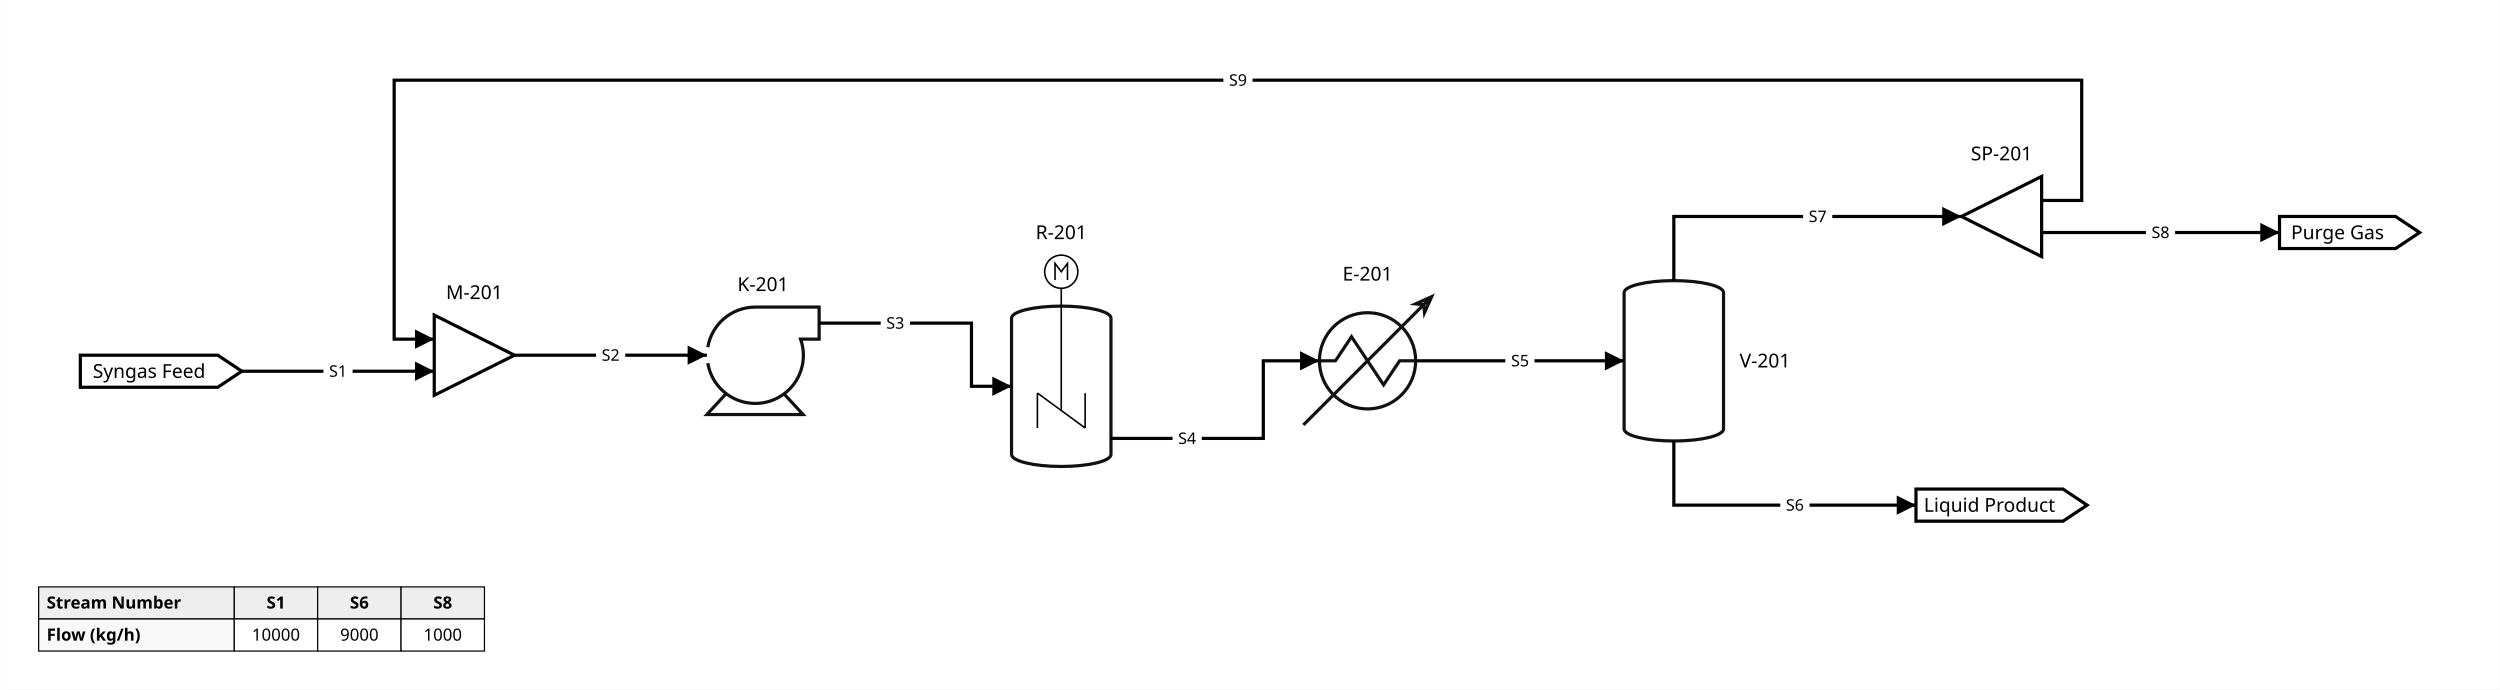
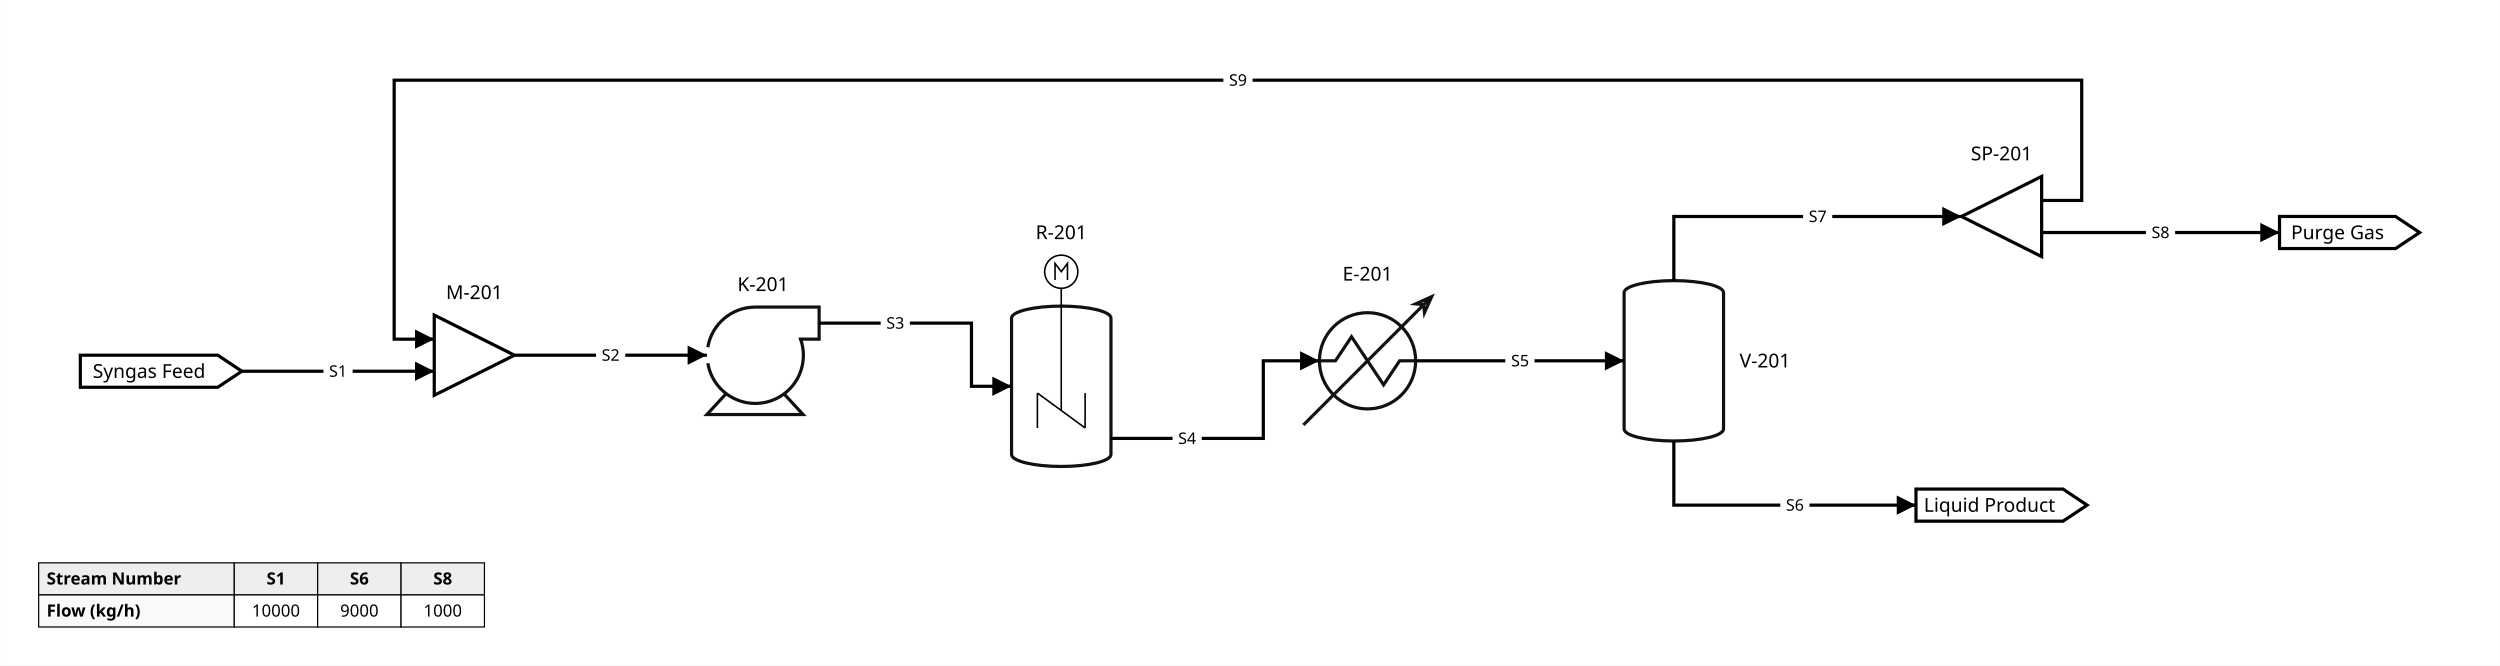
- <svg xmlns="http://www.w3.org/2000/svg" width="1559" height="430" viewBox="0.0 -60.0 1558.8 430.0">
-   <rect x="0.0" y="-60.0" width="1558.8" height="430.0" fill="white" />
+ <svg xmlns="http://www.w3.org/2000/svg" width="1559" height="415" viewBox="0.0 -60.0 1558.8 415.0">
+   <rect x="0.0" y="-60.0" width="1558.8" height="415.0" fill="white" />
  <g id="stream_table">
-     <rect x="24.0" y="306.0" width="122.0" height="20.0" fill="#eee" stroke="black" stroke-width="0.75" />
-     <text x="29.0" y="319.5" font-family="sans-serif" font-size="10.5" font-weight="bold" text-anchor="start">Stream Number</text>
-     <rect x="146.0" y="306.0" width="52.0" height="20.0" fill="#eee" stroke="black" stroke-width="0.75" />
-     <text x="172.0" y="319.5" font-family="sans-serif" font-size="10.5" font-weight="bold" text-anchor="middle">S1</text>
-     <rect x="198.0" y="306.0" width="52.0" height="20.0" fill="#eee" stroke="black" stroke-width="0.75" />
-     <text x="224.0" y="319.5" font-family="sans-serif" font-size="10.5" font-weight="bold" text-anchor="middle">S6</text>
-     <rect x="250.0" y="306.0" width="52.0" height="20.0" fill="#eee" stroke="black" stroke-width="0.75" />
-     <text x="276.0" y="319.5" font-family="sans-serif" font-size="10.5" font-weight="bold" text-anchor="middle">S8</text>
-     <rect x="24.0" y="326.0" width="122.0" height="20.0" fill="#f9f9f9" stroke="black" stroke-width="0.75" />
-     <text x="29.0" y="339.5" font-family="sans-serif" font-size="10.5" font-weight="bold" text-anchor="start">Flow (kg/h)</text>
-     <rect x="146.0" y="326.0" width="52.0" height="20.0" fill="white" stroke="black" stroke-width="0.75" />
-     <text x="172.0" y="339.5" font-family="sans-serif" font-size="10.5" text-anchor="middle">10000</text>
-     <rect x="198.0" y="326.0" width="52.0" height="20.0" fill="white" stroke="black" stroke-width="0.75" />
-     <text x="224.0" y="339.5" font-family="sans-serif" font-size="10.5" text-anchor="middle">9000</text>
-     <rect x="250.0" y="326.0" width="52.0" height="20.0" fill="white" stroke="black" stroke-width="0.75" />
-     <text x="276.0" y="339.5" font-family="sans-serif" font-size="10.5" text-anchor="middle">1000</text>
+     <rect x="24.0" y="291.0" width="122.0" height="20.0" fill="#eee" stroke="black" stroke-width="0.75" />
+     <text x="29.0" y="304.5" font-family="sans-serif" font-size="10.5" font-weight="bold" text-anchor="start">Stream Number</text>
+     <rect x="146.0" y="291.0" width="52.0" height="20.0" fill="#eee" stroke="black" stroke-width="0.75" />
+     <text x="172.0" y="304.5" font-family="sans-serif" font-size="10.5" font-weight="bold" text-anchor="middle">S1</text>
+     <rect x="198.0" y="291.0" width="52.0" height="20.0" fill="#eee" stroke="black" stroke-width="0.75" />
+     <text x="224.0" y="304.5" font-family="sans-serif" font-size="10.5" font-weight="bold" text-anchor="middle">S6</text>
+     <rect x="250.0" y="291.0" width="52.0" height="20.0" fill="#eee" stroke="black" stroke-width="0.75" />
+     <text x="276.0" y="304.5" font-family="sans-serif" font-size="10.5" font-weight="bold" text-anchor="middle">S8</text>
+     <rect x="24.0" y="311.0" width="122.0" height="20.0" fill="#f9f9f9" stroke="black" stroke-width="0.75" />
+     <text x="29.0" y="324.5" font-family="sans-serif" font-size="10.5" font-weight="bold" text-anchor="start">Flow (kg/h)</text>
+     <rect x="146.0" y="311.0" width="52.0" height="20.0" fill="white" stroke="black" stroke-width="0.75" />
+     <text x="172.0" y="324.5" font-family="sans-serif" font-size="10.5" text-anchor="middle">10000</text>
+     <rect x="198.0" y="311.0" width="52.0" height="20.0" fill="white" stroke="black" stroke-width="0.75" />
+     <text x="224.0" y="324.5" font-family="sans-serif" font-size="10.5" text-anchor="middle">9000</text>
+     <rect x="250.0" y="311.0" width="52.0" height="20.0" fill="white" stroke="black" stroke-width="0.75" />
+     <text x="276.0" y="324.5" font-family="sans-serif" font-size="10.5" text-anchor="middle">1000</text>
  </g>
  <defs>
    <marker id="arrow_black" viewBox="0 0 10 10" refX="10" refY="5" markerWidth="12" markerHeight="12" markerUnits="userSpaceOnUse" orient="auto-start-reverse">
      <path d="M 0 0 L 10 5 L 0 10 z" fill="black" />
    </marker>
    <symbol id="sym_compressor" viewBox="0 0 70.0 67.0" overflow="visible">
      <path d="M 12.0 54.0 L 0.0 67.0 L 60.0 67.0 L 48.0 54.0" fill="white" stroke="#111" stroke-width="2.0" />
      <path d="M 0.6 25.0 A 30.0 30.0 0.0 0 1 30.0 0.0 L 70.0 0.0 L 70.0 20.0 L 58.45 20.0 A 30.0 30.0 0.0 0 1 51.859 50.83 A 30.0 30.0 0.0 0 1 21.341 58.742 A 30.0 30.0 0.0 0 1 0.6 35.0" fill="white" stroke="#111" stroke-width="2.0" />
    </symbol>
    <symbol id="sym_cooler" viewBox="0 0 80.0 80.0" overflow="visible">
      <ellipse cx="40.0" cy="40.0" rx="30.0" ry="30.0" fill="white" stroke="#111" stroke-width="2.0" />
      <path d="M 10.0 40.0 L 20.0 40.0 L 30.0 25.0 L 50.0 55.0 L 60.0 40.0 L 70.0 40.0 M 80.0 0.0 L 0.0 80.0 M 70.0 4.5 L 80.0 0.0 L 75.5 10.0 L 75.0 5.0 Z" fill="white" stroke="#111" stroke-width="2.0" />
    </symbol>
    <symbol id="sym_mixer" viewBox="0 0 50.0 50.0" overflow="visible">
      <polygon points="0,0 50,25 0,50" fill="none" stroke="black" stroke-width="2" />
    </symbol>
    <symbol id="sym_reactor_cace69d09" viewBox="0 0 62.0 131.778" overflow="visible">
      <path d="M 0 39.278 A 31 7.5 0 0 1 31 31.778 A 31 7.5 0 0 1 62 39.278 L 62 124.278 A 31 7.5 0 0 1 31 131.778 A 31 7.5 0 0 1 0 124.278 Z" fill="white" stroke="#111" stroke-width="2" />
      <line x1="31" y1="20.667" x2="31" y2="96.889" fill="none" stroke="black" stroke-width="1" />
      <path d="M 16.12 86 L 16.12 107.778 M 16.12 86 L 45.88 107.778 M 45.88 86 L 45.88 107.778" fill="none" stroke="black" stroke-width="1" />
      <ellipse cx="31" cy="10.333" rx="10.333" ry="10.333" fill="none" stroke="black" stroke-width="1" />
      <path d="M 27.125 15.5 L 27.125 5.167 L 31 10.333 L 34.875 5.167 L 34.875 15.5" fill="none" stroke="black" stroke-width="1" />
    </symbol>
    <symbol id="sym_separator" viewBox="0 0 62.0 100.0" overflow="visible">
      <path d="M 0 7.5 A 31 7.5 0 0 1 31 0 A 31 7.5 0 0 1 62 7.5 L 62 92.5 A 31 7.5 0 0 1 31 100 A 31 7.5 0 0 1 0 92.5 Z" fill="white" stroke="#111" stroke-width="2" />
    </symbol>
    <symbol id="sym_splitter" viewBox="0 0 50.0 50.0" overflow="visible">
      <polygon points="0,25 50,0 50,50" fill="none" stroke="black" stroke-width="2" />
    </symbol>
  </defs>
  <g id="units">
    <polygon points="50,161.5 135.704,161.5 150.704,171.5 135.704,181.5 50,181.5" fill="transparent" stroke="black" stroke-width="2" />
    <text x="92.852" y="171.5" font-family="sans-serif" font-size="12" text-anchor="middle" dominant-baseline="middle">Syngas Feed</text>
    <use href="#sym_mixer" x="270.7" y="136.5" width="50.0" height="50.0" />
    <use href="#sym_compressor" x="440.7" y="131.5" width="70.0" height="67.0" />
    <use href="#sym_reactor_cace69d09" x="630.7" y="99.11" width="62.0" height="131.778" />
    <use href="#sym_cooler" x="812.7" y="125" width="80.0" height="80.0" />
    <use href="#sym_separator" x="1012.7" y="115" width="62.0" height="100.0" />
    <use href="#sym_splitter" x="1223.06" y="50" width="50.0" height="50.0" />
    <polygon points="1194.704,245.0 1286.408,245.0 1301.408,255.0 1286.408,265.0 1194.704,265.0" fill="transparent" stroke="black" stroke-width="2" />
    <text x="1240.556" y="255.0" font-family="sans-serif" font-size="12" text-anchor="middle" dominant-baseline="middle">Liquid Product</text>
    <polygon points="1421.408,75.0 1493.768,75.0 1508.768,85.0 1493.768,95.0 1421.408,95.0" fill="transparent" stroke="black" stroke-width="2" />
    <text x="1457.588" y="85.0" font-family="sans-serif" font-size="12" text-anchor="middle" dominant-baseline="middle">Purge Gas</text>
  </g>
  <g id="streams">
    <path d="M 150.704,171.5 L 270.704,171.5" fill="none" stroke="black" stroke-width="2" marker-end="url(#arrow_black)" />
    <path d="M 320.704,161.5 L 440.704,161.5" fill="none" stroke="black" stroke-width="2" marker-end="url(#arrow_black)" />
    <path d="M 510.704,141.5 L 605.704,141.5 L 605.704,180.889 L 630.704,180.889" fill="none" stroke="black" stroke-width="2" marker-end="url(#arrow_black)" />
    <path d="M 692.704,213.389 L 787.704,213.389 L 787.704,165.0 L 822.604,165.0" fill="none" stroke="black" stroke-width="2" marker-end="url(#arrow_black)" />
    <path d="M 882.804,165.0 L 1012.704,165.0" fill="none" stroke="black" stroke-width="2" marker-end="url(#arrow_black)" />
    <path d="M 1043.704,215.0 L 1043.704,255.0 L 1194.704,255.0" fill="none" stroke="black" stroke-width="2" marker-end="url(#arrow_black)" />
    <path d="M 1043.704,115.0 L 1043.704,75.0 L 1223.056,75.0" fill="none" stroke="black" stroke-width="2" marker-end="url(#arrow_black)" />
    <path d="M 1273.056,85.0 L 1421.408,85.0" fill="none" stroke="black" stroke-width="2" marker-end="url(#arrow_black)" />
    <path d="M 1273.056,65.0 L 1298.056,65.0 L 1298.056,-10.0 L 245.704,-10.0 L 245.704,151.5 L 270.704,151.5" fill="none" stroke="black" stroke-width="2" marker-end="url(#arrow_black)" />
    <rect x="201.6" y="165.0" width="18.2" height="13.0" fill="white" />
    <text x="210.7" y="171.5" font-family="sans-serif" font-size="10" text-anchor="middle" dominant-baseline="middle" fill="black">S1</text>
    <rect x="371.6" y="155.0" width="18.2" height="13.0" fill="white" />
    <text x="380.7" y="161.5" font-family="sans-serif" font-size="10" text-anchor="middle" dominant-baseline="middle" fill="black">S2</text>
    <rect x="549.1" y="135.0" width="18.2" height="13.0" fill="white" />
    <text x="558.2" y="141.5" font-family="sans-serif" font-size="10" text-anchor="middle" dominant-baseline="middle" fill="black">S3</text>
    <rect x="731.1" y="206.9" width="18.2" height="13.0" fill="white" />
    <text x="740.2" y="213.4" font-family="sans-serif" font-size="10" text-anchor="middle" dominant-baseline="middle" fill="black">S4</text>
    <rect x="938.6" y="158.5" width="18.2" height="13.0" fill="white" />
    <text x="947.8" y="165.0" font-family="sans-serif" font-size="10" text-anchor="middle" dominant-baseline="middle" fill="black">S5</text>
    <rect x="1110.1" y="248.5" width="18.2" height="13.0" fill="white" />
    <text x="1119.2" y="255.0" font-family="sans-serif" font-size="10" text-anchor="middle" dominant-baseline="middle" fill="black">S6</text>
    <rect x="1124.3" y="68.5" width="18.2" height="13.0" fill="white" />
    <text x="1133.4" y="75.0" font-family="sans-serif" font-size="10" text-anchor="middle" dominant-baseline="middle" fill="black">S7</text>
    <rect x="1338.1" y="78.5" width="18.2" height="13.0" fill="white" />
    <text x="1347.2" y="85.0" font-family="sans-serif" font-size="10" text-anchor="middle" dominant-baseline="middle" fill="black">S8</text>
    <rect x="762.8" y="-16.5" width="18.2" height="13.0" fill="white" />
    <text x="771.9" y="-10.0" font-family="sans-serif" font-size="10" text-anchor="middle" dominant-baseline="middle" fill="black">S9</text>
  </g>
  <g id="unit_labels">
    <rect x="274.7" y="114.5" width="42.0" height="15.0" fill="white" />
    <text x="295.704" y="126.5" font-family="sans-serif" font-size="12" text-anchor="middle" dominant-baseline="baseline">M-201</text>
    <rect x="455.7" y="109.5" width="40.0" height="15.0" fill="white" />
    <text x="475.704" y="121.5" font-family="sans-serif" font-size="12" text-anchor="middle" dominant-baseline="baseline">K-201</text>
    <rect x="641.4" y="77.1" width="40.7" height="15.0" fill="white" />
    <text x="661.704" y="89.111" font-family="sans-serif" font-size="12" text-anchor="middle" dominant-baseline="baseline">R-201</text>
    <rect x="832.7" y="103.0" width="40.0" height="15.0" fill="white" />
    <text x="852.704" y="115.0" font-family="sans-serif" font-size="12" text-anchor="middle" dominant-baseline="baseline">E-201</text>
    <rect x="1084.7" y="157.5" width="40.0" height="15.0" fill="white" />
    <text x="1084.704" y="165.0" font-family="sans-serif" font-size="12" text-anchor="start" dominant-baseline="middle">V-201</text>
    <rect x="1224.0" y="28.0" width="48.0" height="15.0" fill="white" />
    <text x="1248.056" y="40.0" font-family="sans-serif" font-size="12" text-anchor="middle" dominant-baseline="baseline">SP-201</text>
  </g>
</svg>
